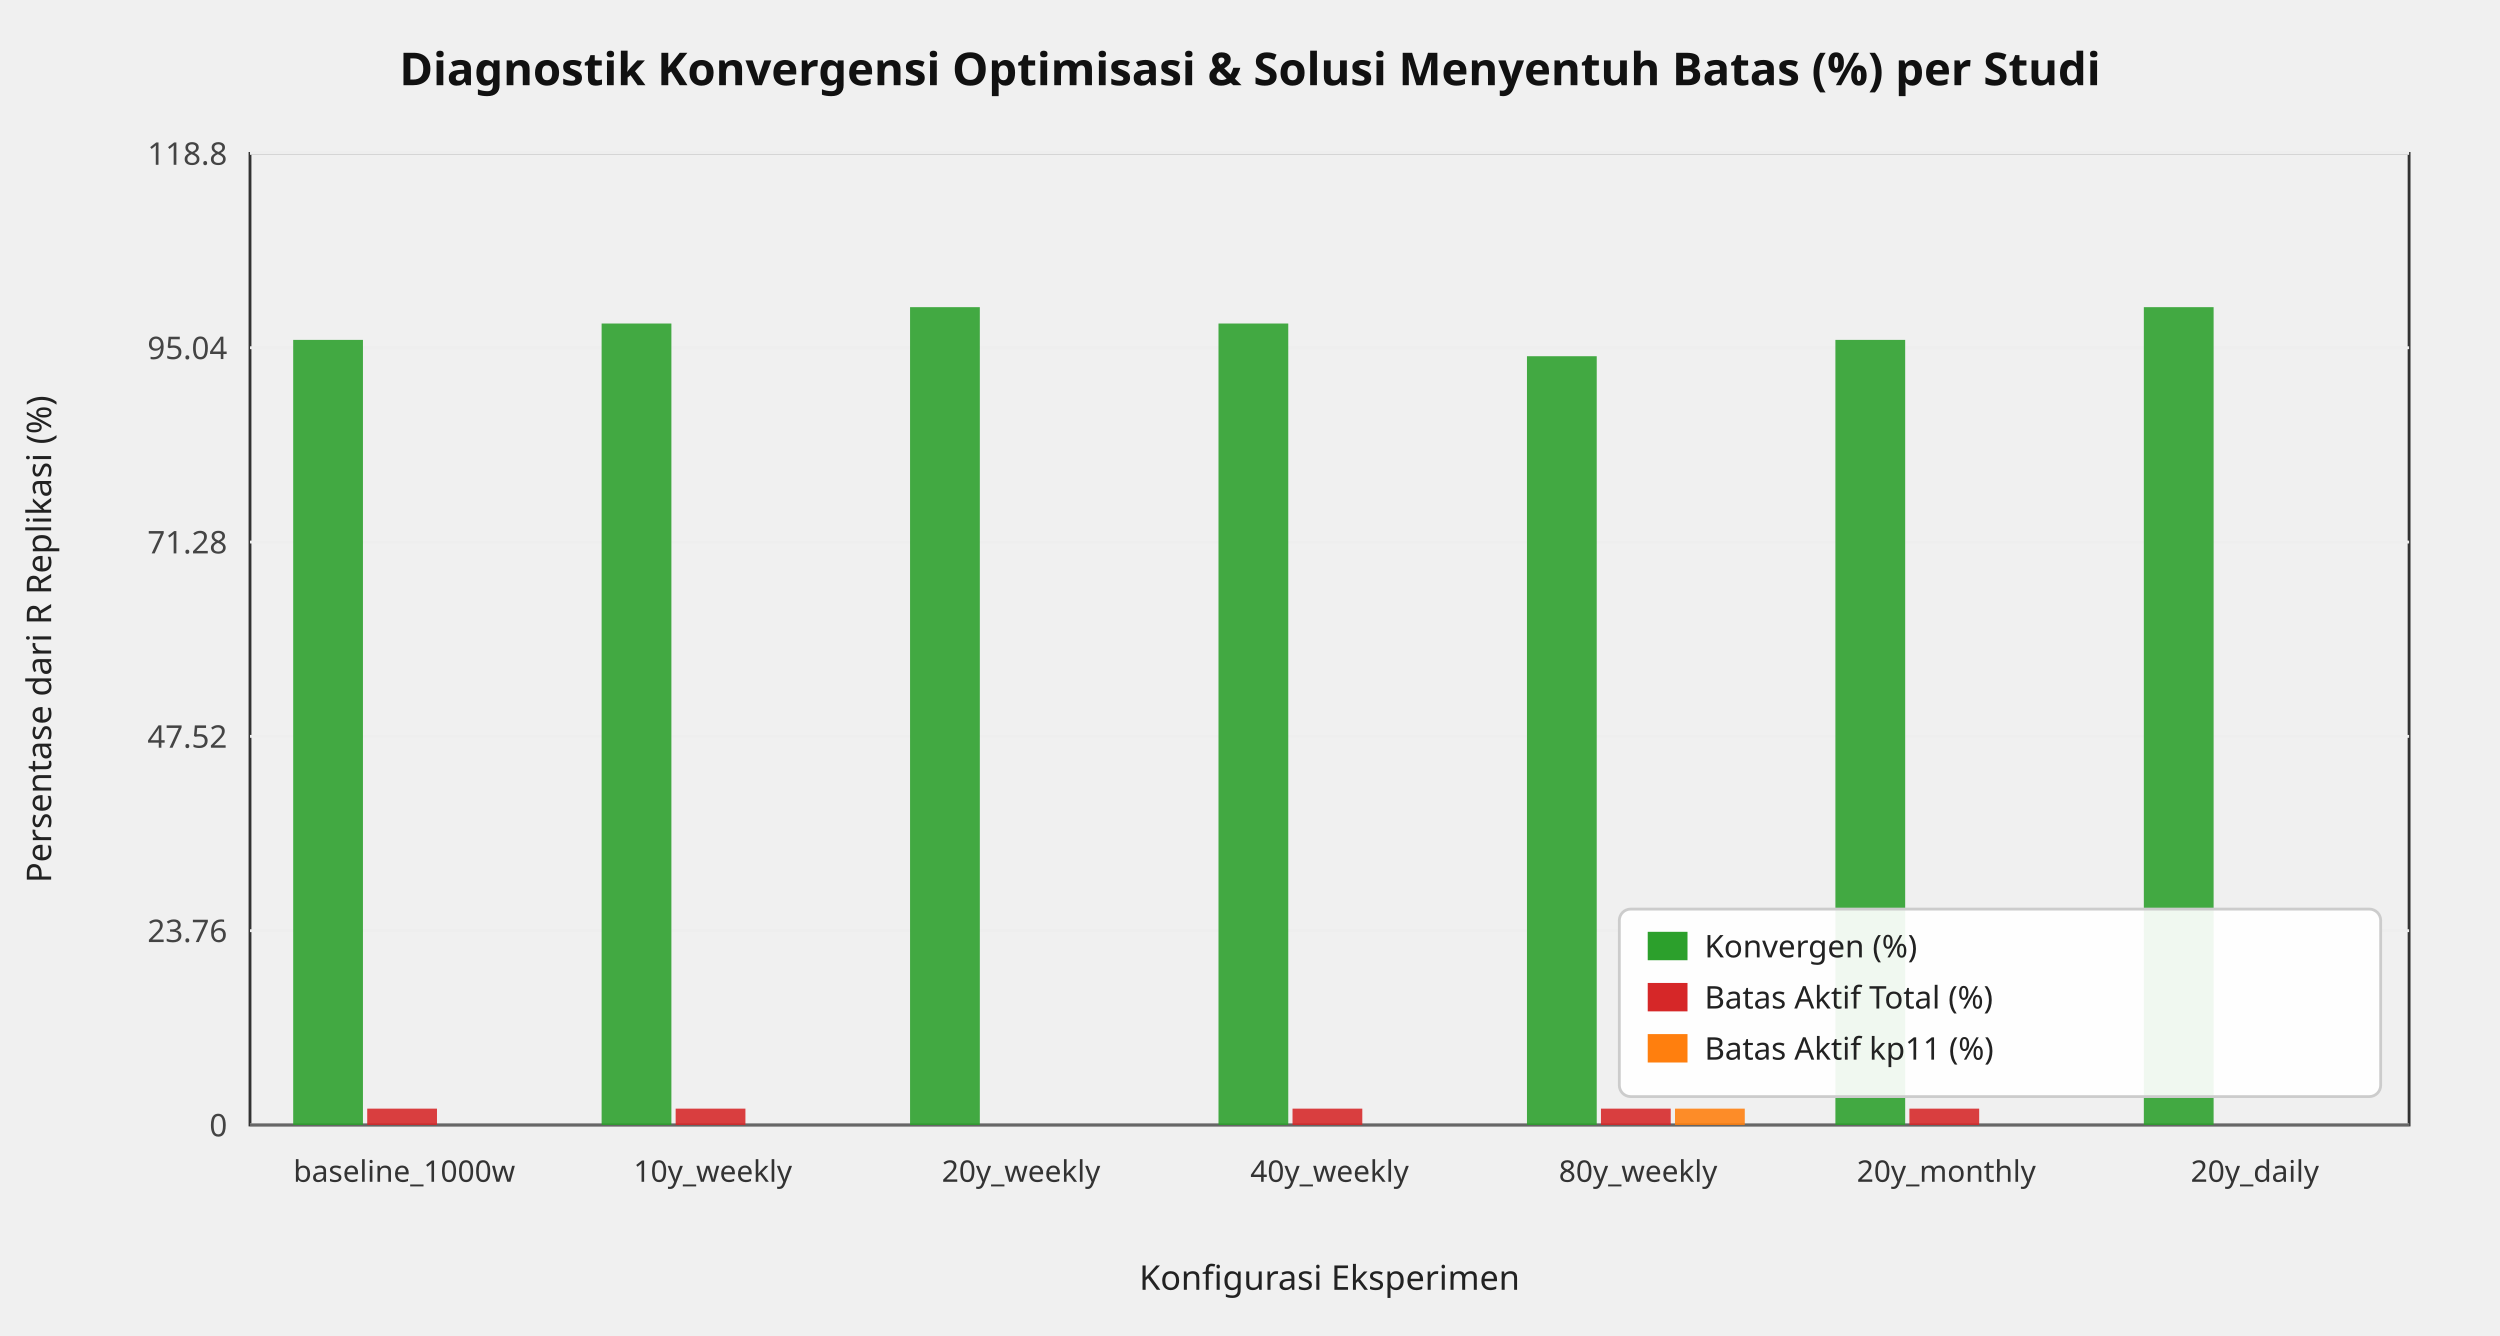
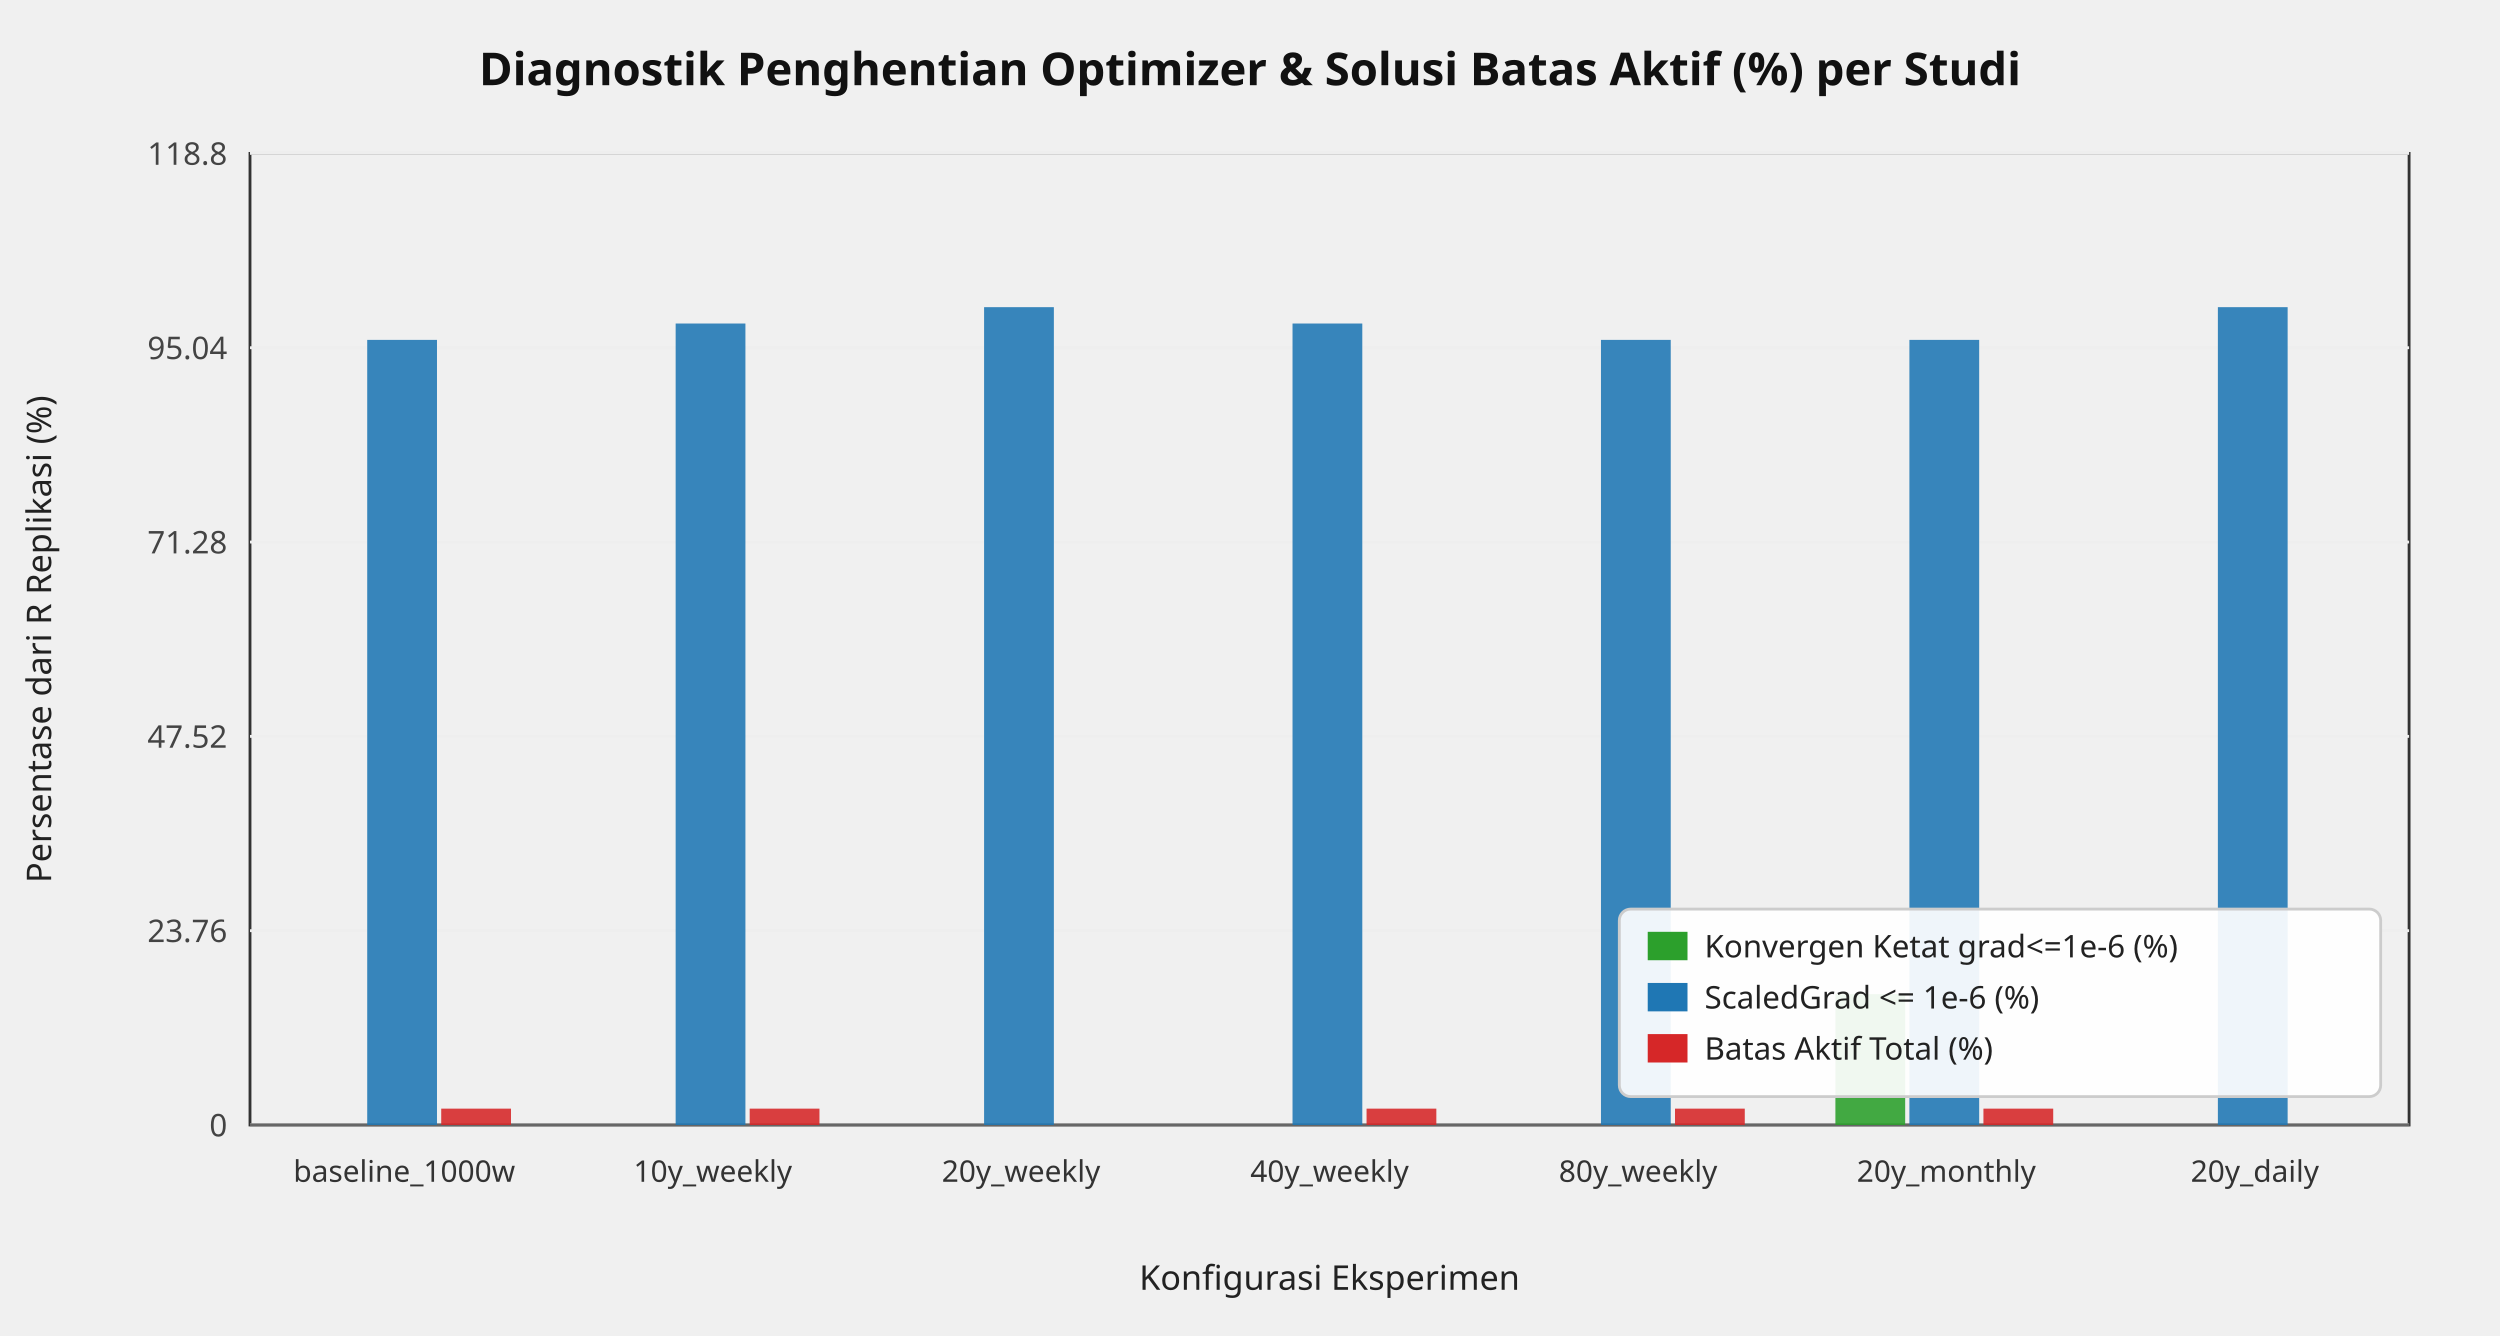
<svg xmlns="http://www.w3.org/2000/svg" width="880" height="470" viewBox="0 0 880 470" style="background:#ffffff;font-family:system-ui,sans-serif">
-   <text x="440.0" y="30" text-anchor="middle" font-size="16" font-weight="bold" fill="#111">Diagnostik Konvergensi Optimisasi &amp; Solusi Menyentuh Batas (%) per Studi</text>
+   <text x="440.0" y="30" text-anchor="middle" font-size="16" font-weight="bold" fill="#111">Diagnostik Penghentian Optimizer &amp; Solusi Batas Aktif (%) per Studi</text>
  <rect x="88.0" y="54.0" width="760.0" height="342.0" fill="none" stroke="#333" stroke-width="1" />
  <line x1="88.0" y1="396.0" x2="848.0" y2="396.0" stroke="#eee" stroke-width="1" />
  <text x="80.0" y="400.0" text-anchor="end" font-size="11" fill="#444">0</text>
  <line x1="88.0" y1="327.6" x2="848.0" y2="327.6" stroke="#eee" stroke-width="1" />
  <text x="80.0" y="331.6" text-anchor="end" font-size="11" fill="#444">23.76</text>
  <line x1="88.0" y1="259.2" x2="848.0" y2="259.2" stroke="#eee" stroke-width="1" />
  <text x="80.0" y="263.2" text-anchor="end" font-size="11" fill="#444">47.52</text>
  <line x1="88.0" y1="190.8" x2="848.0" y2="190.8" stroke="#eee" stroke-width="1" />
  <text x="80.0" y="194.8" text-anchor="end" font-size="11" fill="#444">71.28</text>
  <line x1="88.0" y1="122.4" x2="848.0" y2="122.4" stroke="#eee" stroke-width="1" />
  <text x="80.0" y="126.4" text-anchor="end" font-size="11" fill="#444">95.04</text>
  <line x1="88.0" y1="54.0" x2="848.0" y2="54.0" stroke="#eee" stroke-width="1" />
  <text x="80.0" y="58.0" text-anchor="end" font-size="11" fill="#444">118.8</text>
  <line x1="88.0" y1="396.0" x2="848.0" y2="396.0" stroke="#666" stroke-width="1" />
  <text x="468.0" y="454.0" text-anchor="middle" font-size="12" fill="#222">Konfigurasi Eksperimen</text>
  <text x="18" y="225.0" text-anchor="middle" font-size="12" fill="#222" transform="rotate(-90 18 225.0)">Persentase dari R Replikasi (%)</text>
  <text x="142.3" y="416.0" text-anchor="middle" font-size="10.5" fill="#333">baseline_1000w</text>
-   <rect x="103.20" y="119.64" width="24.56" height="276.36" fill="#2ca02c" fill-opacity="0.88" />
-   <rect x="129.26" y="390.24" width="24.56" height="5.76" fill="#d62728" fill-opacity="0.88" />
-   <rect x="155.31" y="396.00" width="24.56" height="0.00" fill="#ff7f0e" fill-opacity="0.88" />
+   <rect x="103.20" y="396.00" width="24.56" height="0.00" fill="#2ca02c" fill-opacity="0.88" />
+   <rect x="129.26" y="119.64" width="24.56" height="276.36" fill="#1f77b4" fill-opacity="0.88" />
+   <rect x="155.31" y="390.24" width="24.56" height="5.76" fill="#d62728" fill-opacity="0.88" />
  <text x="250.9" y="416.0" text-anchor="middle" font-size="10.5" fill="#333">10y_weekly</text>
-   <rect x="211.77" y="113.88" width="24.56" height="282.12" fill="#2ca02c" fill-opacity="0.88" />
-   <rect x="237.83" y="390.24" width="24.56" height="5.76" fill="#d62728" fill-opacity="0.88" />
-   <rect x="263.89" y="396.00" width="24.56" height="0.00" fill="#ff7f0e" fill-opacity="0.88" />
+   <rect x="211.77" y="396.00" width="24.56" height="0.00" fill="#2ca02c" fill-opacity="0.88" />
+   <rect x="237.83" y="113.88" width="24.56" height="282.12" fill="#1f77b4" fill-opacity="0.88" />
+   <rect x="263.89" y="390.24" width="24.56" height="5.76" fill="#d62728" fill-opacity="0.88" />
  <text x="359.4" y="416.0" text-anchor="middle" font-size="10.5" fill="#333">20y_weekly</text>
-   <rect x="320.34" y="108.12" width="24.56" height="287.88" fill="#2ca02c" fill-opacity="0.88" />
-   <rect x="346.40" y="396.00" width="24.56" height="0.00" fill="#d62728" fill-opacity="0.88" />
-   <rect x="372.46" y="396.00" width="24.56" height="0.00" fill="#ff7f0e" fill-opacity="0.88" />
+   <rect x="320.34" y="396.00" width="24.56" height="0.00" fill="#2ca02c" fill-opacity="0.88" />
+   <rect x="346.40" y="108.12" width="24.56" height="287.88" fill="#1f77b4" fill-opacity="0.88" />
+   <rect x="372.46" y="396.00" width="24.56" height="0.00" fill="#d62728" fill-opacity="0.88" />
  <text x="468.0" y="416.0" text-anchor="middle" font-size="10.5" fill="#333">40y_weekly</text>
-   <rect x="428.91" y="113.88" width="24.56" height="282.12" fill="#2ca02c" fill-opacity="0.88" />
-   <rect x="454.97" y="390.24" width="24.56" height="5.76" fill="#d62728" fill-opacity="0.88" />
-   <rect x="481.03" y="396.00" width="24.56" height="0.00" fill="#ff7f0e" fill-opacity="0.88" />
+   <rect x="428.91" y="396.00" width="24.56" height="0.00" fill="#2ca02c" fill-opacity="0.88" />
+   <rect x="454.97" y="113.88" width="24.56" height="282.12" fill="#1f77b4" fill-opacity="0.88" />
+   <rect x="481.03" y="390.24" width="24.56" height="5.76" fill="#d62728" fill-opacity="0.88" />
  <text x="576.6" y="416.0" text-anchor="middle" font-size="10.5" fill="#333">80y_weekly</text>
-   <rect x="537.49" y="125.39" width="24.56" height="270.61" fill="#2ca02c" fill-opacity="0.88" />
-   <rect x="563.54" y="390.24" width="24.56" height="5.76" fill="#d62728" fill-opacity="0.88" />
-   <rect x="589.60" y="390.24" width="24.56" height="5.76" fill="#ff7f0e" fill-opacity="0.88" />
+   <rect x="537.49" y="396.00" width="24.56" height="0.00" fill="#2ca02c" fill-opacity="0.88" />
+   <rect x="563.54" y="119.64" width="24.56" height="276.36" fill="#1f77b4" fill-opacity="0.88" />
+   <rect x="589.60" y="390.24" width="24.56" height="5.76" fill="#d62728" fill-opacity="0.88" />
  <text x="685.1" y="416.0" text-anchor="middle" font-size="10.5" fill="#333">20y_monthly</text>
-   <rect x="646.06" y="119.64" width="24.56" height="276.36" fill="#2ca02c" fill-opacity="0.88" />
-   <rect x="672.11" y="390.24" width="24.56" height="5.76" fill="#d62728" fill-opacity="0.88" />
-   <rect x="698.17" y="396.00" width="24.56" height="0.00" fill="#ff7f0e" fill-opacity="0.88" />
+   <rect x="646.06" y="349.94" width="24.56" height="46.06" fill="#2ca02c" fill-opacity="0.88" />
+   <rect x="672.11" y="119.64" width="24.56" height="276.36" fill="#1f77b4" fill-opacity="0.88" />
+   <rect x="698.17" y="390.24" width="24.56" height="5.76" fill="#d62728" fill-opacity="0.88" />
  <text x="793.7" y="416.0" text-anchor="middle" font-size="10.5" fill="#333">20y_daily</text>
-   <rect x="754.63" y="108.12" width="24.56" height="287.88" fill="#2ca02c" fill-opacity="0.88" />
-   <rect x="780.69" y="396.00" width="24.56" height="0.00" fill="#d62728" fill-opacity="0.88" />
-   <rect x="806.74" y="396.00" width="24.56" height="0.00" fill="#ff7f0e" fill-opacity="0.88" />
+   <rect x="754.63" y="396.00" width="24.56" height="0.00" fill="#2ca02c" fill-opacity="0.88" />
+   <rect x="780.69" y="108.12" width="24.56" height="287.88" fill="#1f77b4" fill-opacity="0.88" />
+   <rect x="806.74" y="396.00" width="24.56" height="0.00" fill="#d62728" fill-opacity="0.88" />
  <rect x="570.0" y="320.0" width="268.0" height="66.0" fill="#ffffff" fill-opacity="0.92" stroke="#ccc" rx="4" />
  <rect x="580.0" y="328.0" width="14" height="10" fill="#2ca02c" />
-   <text x="600.0" y="337.0" font-size="11" fill="#222">Konvergen (%)</text>
-   <rect x="580.0" y="346.0" width="14" height="10" fill="#d62728" />
-   <text x="600.0" y="355.0" font-size="11" fill="#222">Batas Aktif Total (%)</text>
-   <rect x="580.0" y="364.0" width="14" height="10" fill="#ff7f0e" />
-   <text x="600.0" y="373.0" font-size="11" fill="#222">Batas Aktif kp11 (%)</text>
+   <text x="600.0" y="337.0" font-size="11" fill="#222">Konvergen Ketat grad&lt;=1e-6 (%)</text>
+   <rect x="580.0" y="346.0" width="14" height="10" fill="#1f77b4" />
+   <text x="600.0" y="355.0" font-size="11" fill="#222">ScaledGrad &lt;= 1e-6 (%)</text>
+   <rect x="580.0" y="364.0" width="14" height="10" fill="#d62728" />
+   <text x="600.0" y="373.0" font-size="11" fill="#222">Batas Aktif Total (%)</text>
</svg>
